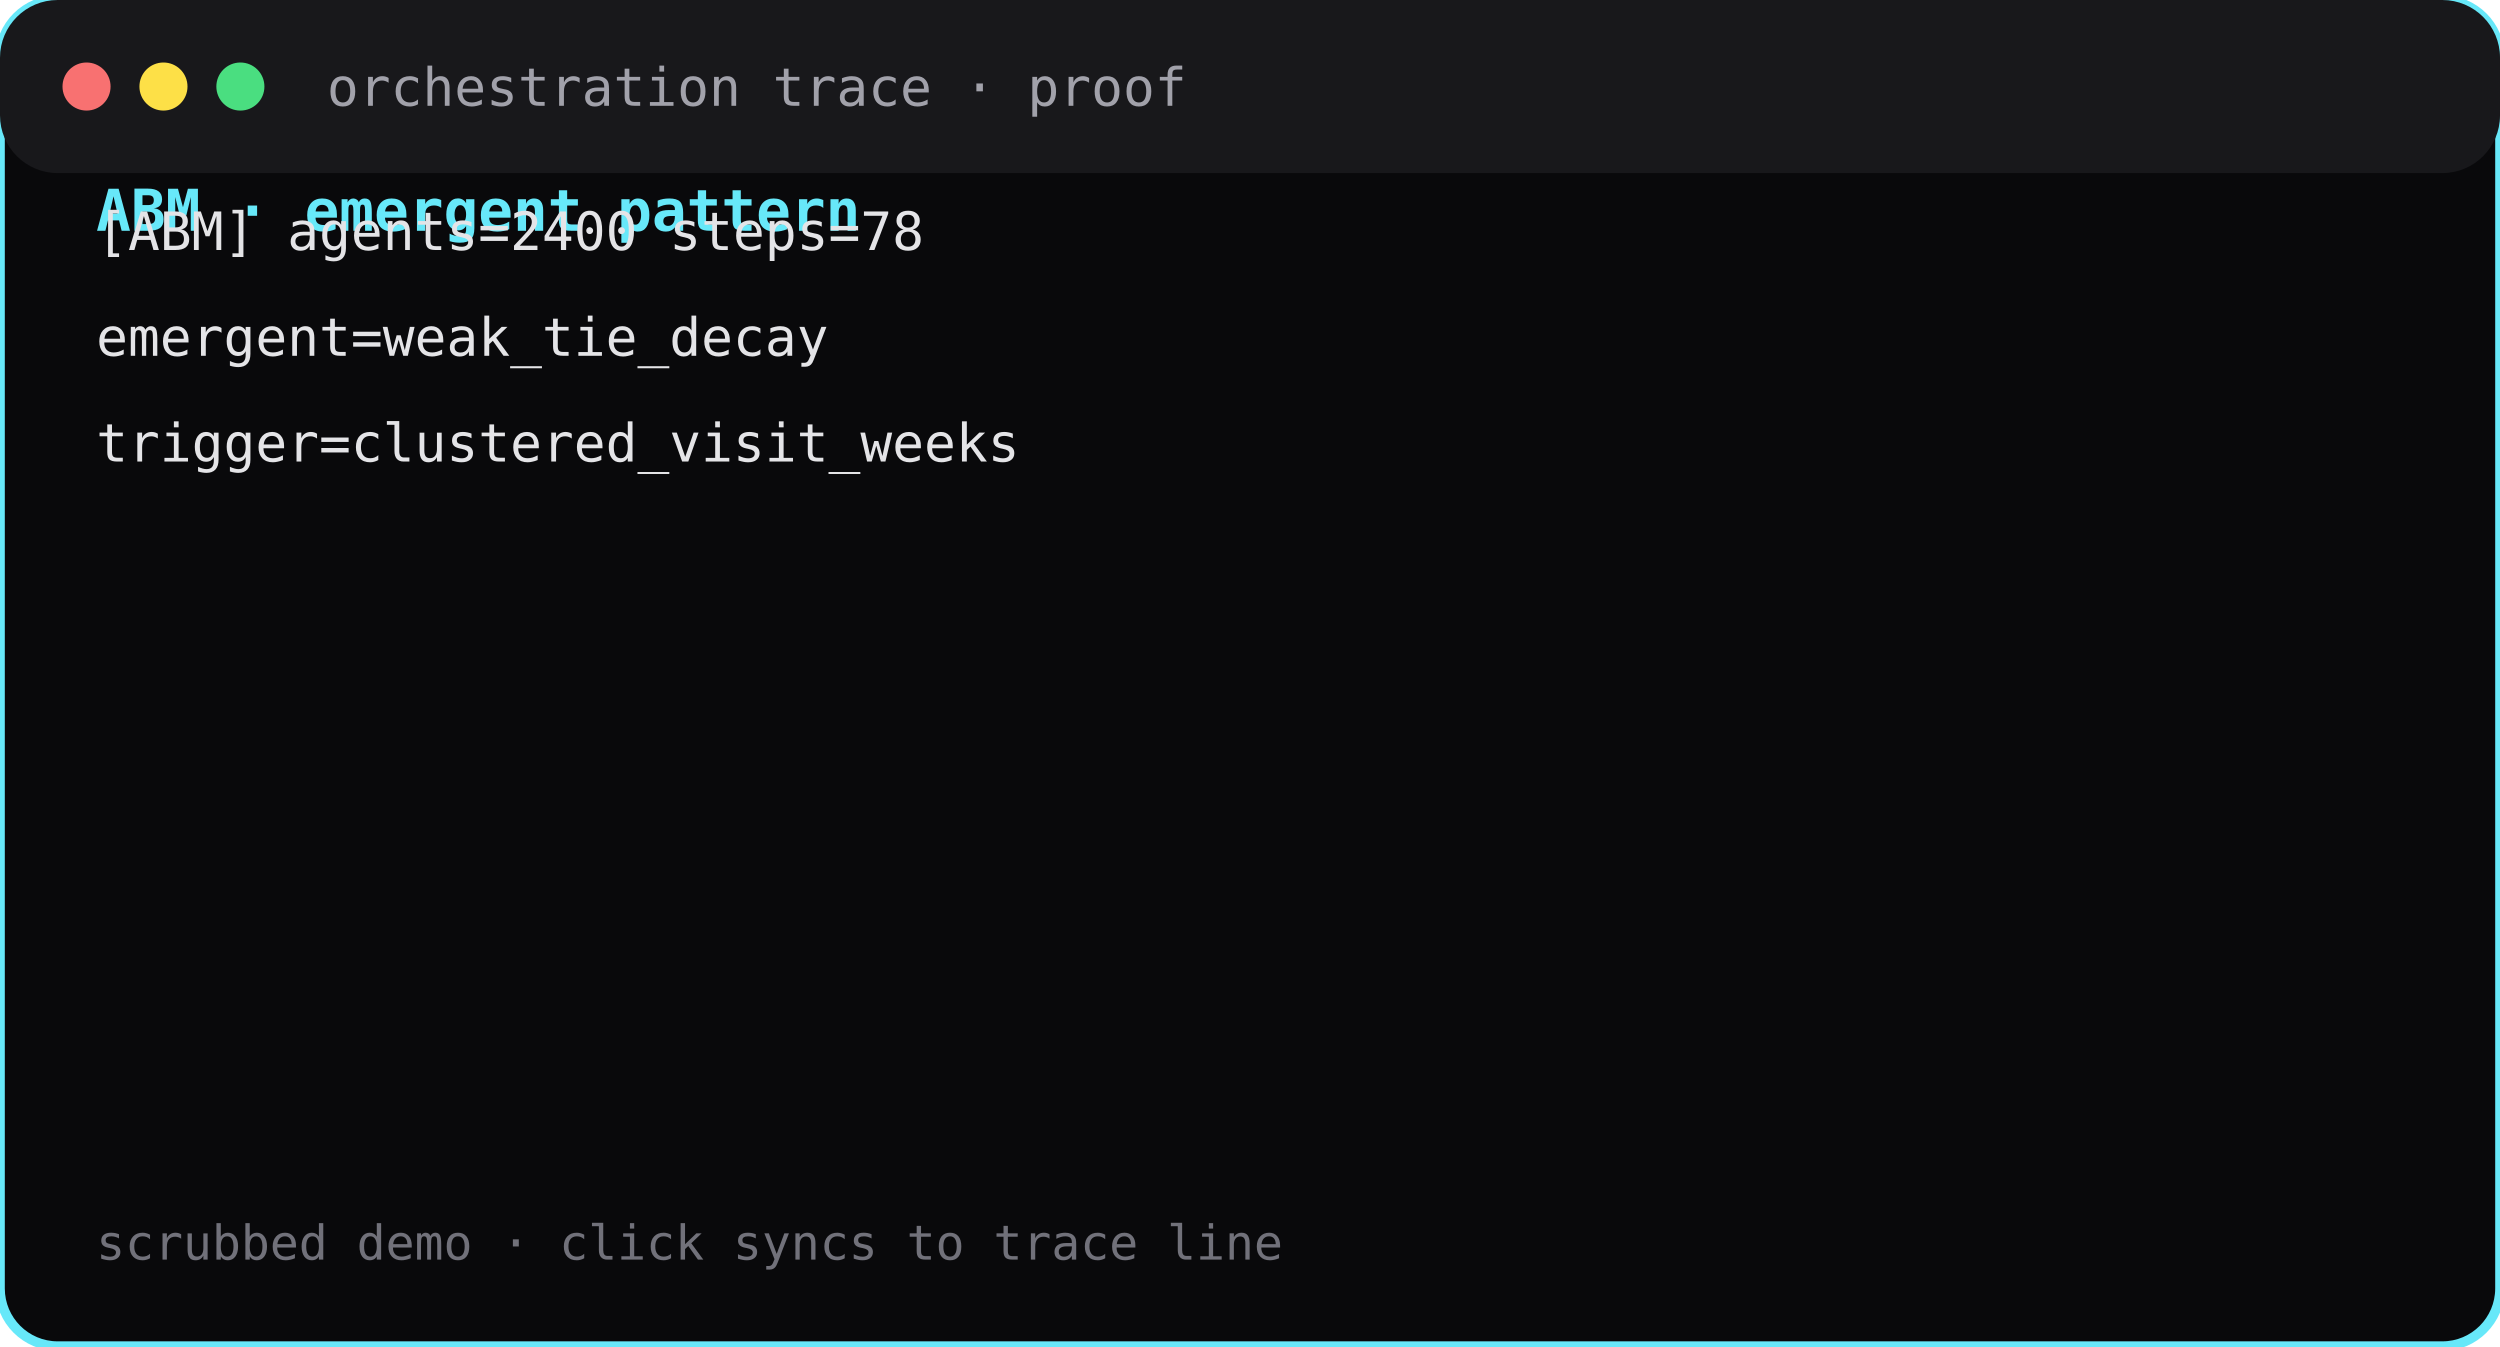
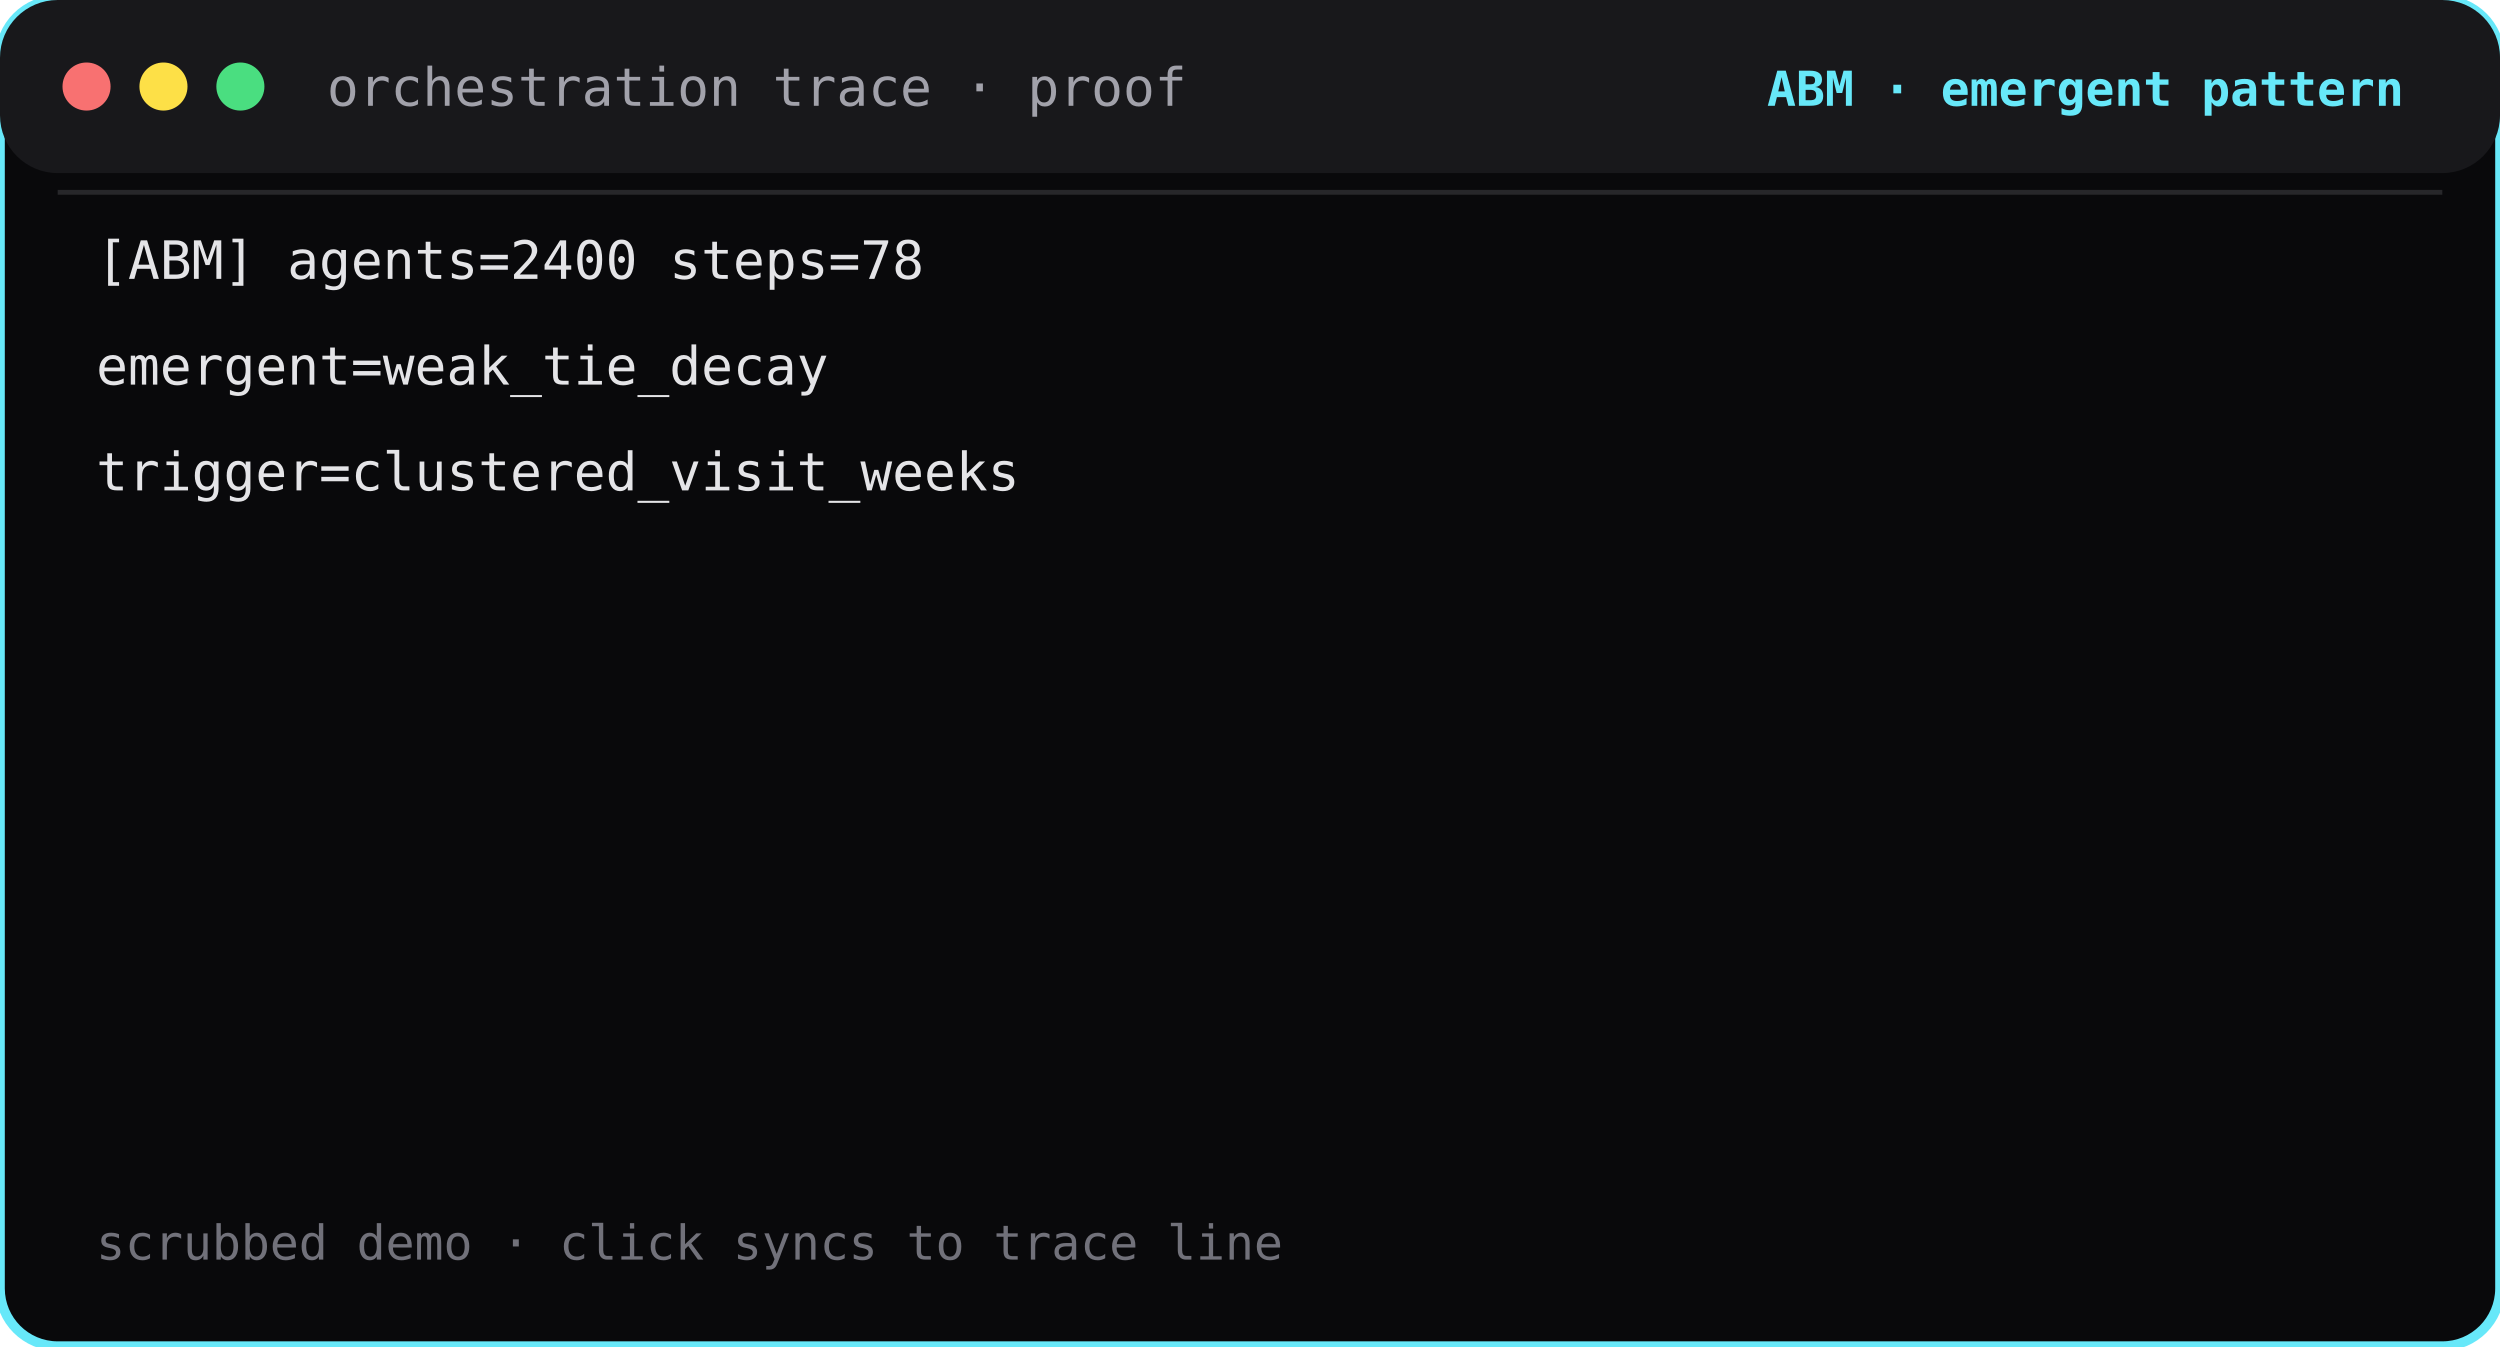
<svg xmlns="http://www.w3.org/2000/svg" viewBox="0 0 520 280" role="img" aria-label="ABM · emergent pattern">
  <rect width="520" height="280" rx="12" fill="#09090b" stroke="#67e8f9" stroke-width="2" />
  <rect x="0" y="0" width="520" height="36" rx="12" fill="#18181b" />
  <circle cx="18" cy="18" r="5" fill="#f87171" />
  <circle cx="34" cy="18" r="5" fill="#fde047" />
  <circle cx="50" cy="18" r="5" fill="#4ade80" />
  <text x="68" y="22" fill="#a1a1aa" font-family="ui-monospace,monospace" font-size="11">orchestration trace · proof</text>
-   <text x="20" y="48" fill="#67e8f9" font-family="ui-monospace,monospace" font-size="12" font-weight="700">ABM · emergent pattern</text>
-   <text x="20" y="52" fill="#e4e4e7" font-family="ui-monospace,monospace" font-size="11">[ABM] agents=2400  steps=78</text>
-   <text x="20" y="74" fill="#e4e4e7" font-family="ui-monospace,monospace" font-size="11">emergent=weak_tie_decay</text>
-   <text x="20" y="96" fill="#e4e4e7" font-family="ui-monospace,monospace" font-size="11">trigger=clustered_visit_weeks</text>
+   <text x="500" y="22" text-anchor="end" fill="#67e8f9" font-family="ui-monospace,monospace" font-size="10" font-weight="600">ABM · emergent pattern</text>
+   <line x1="12" y1="40" x2="508" y2="40" stroke="#27272a" stroke-width="1" />
+   <text x="20" y="58" fill="#e4e4e7" font-family="ui-monospace,monospace" font-size="11">[ABM] agents=2400  steps=78</text>
+   <text x="20" y="80" fill="#e4e4e7" font-family="ui-monospace,monospace" font-size="11">emergent=weak_tie_decay</text>
+   <text x="20" y="102" fill="#e4e4e7" font-family="ui-monospace,monospace" font-size="11">trigger=clustered_visit_weeks</text>
  <text x="20" y="262" fill="#71717a" font-family="ui-monospace,monospace" font-size="10">scrubbed demo · click syncs to trace line</text>
</svg>
